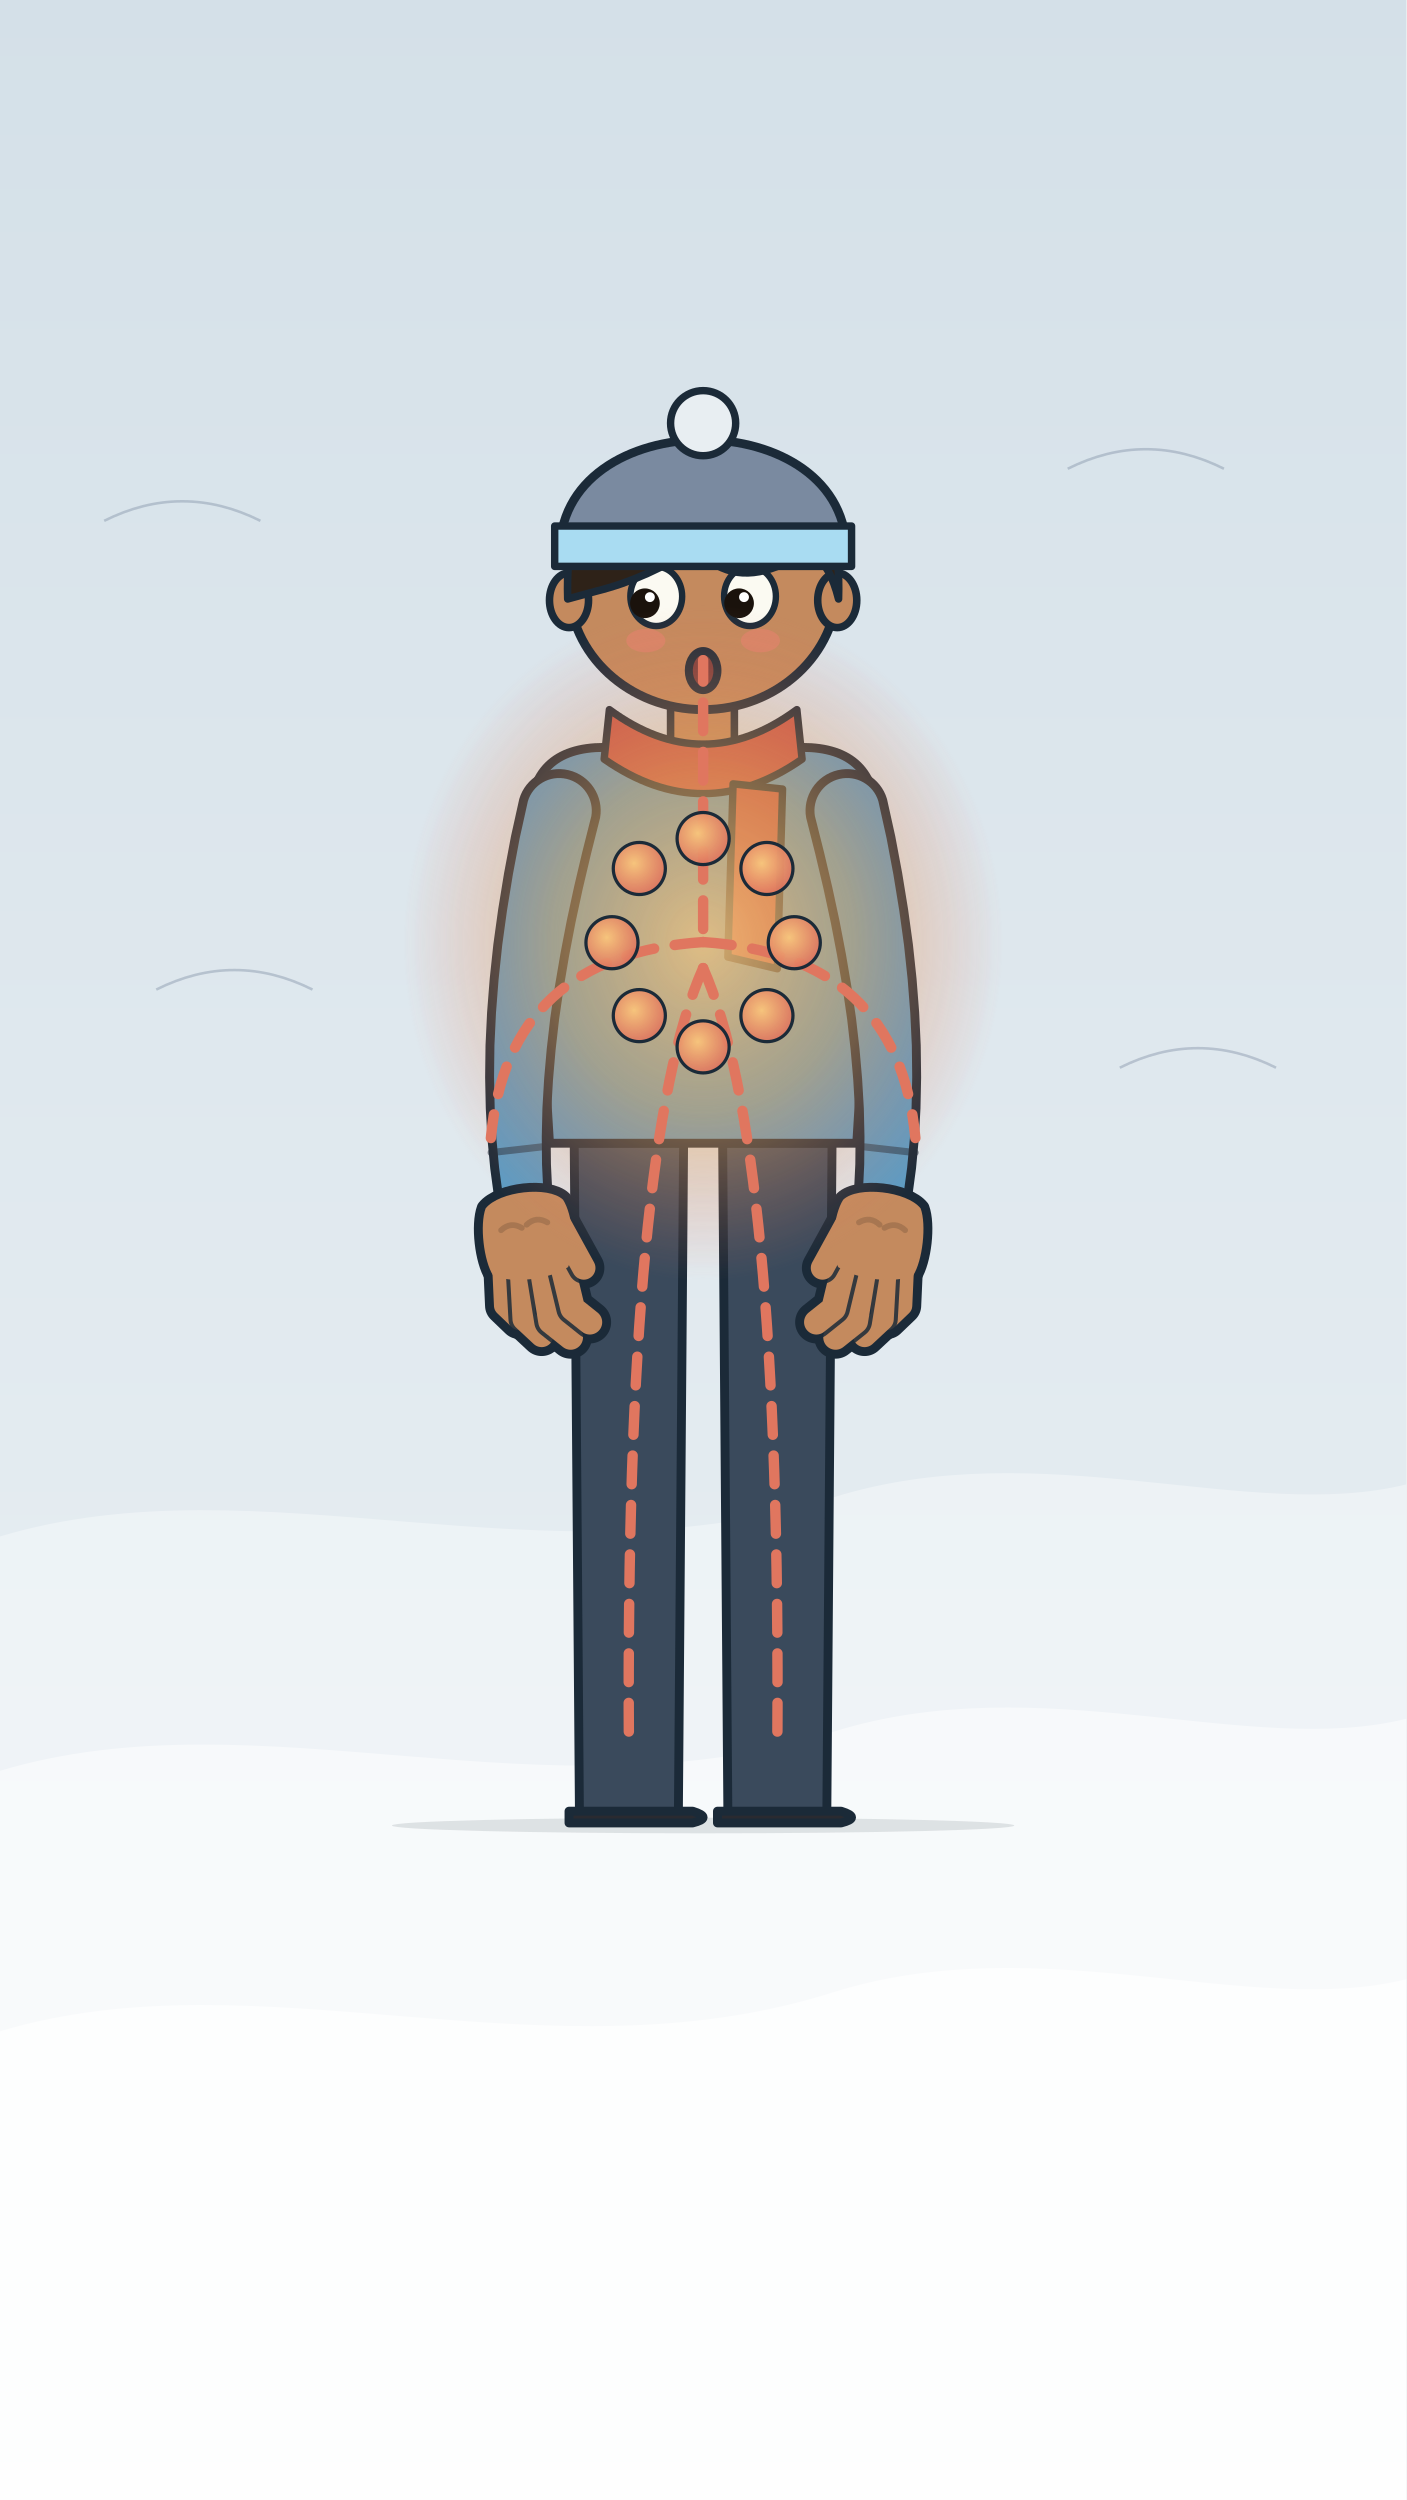
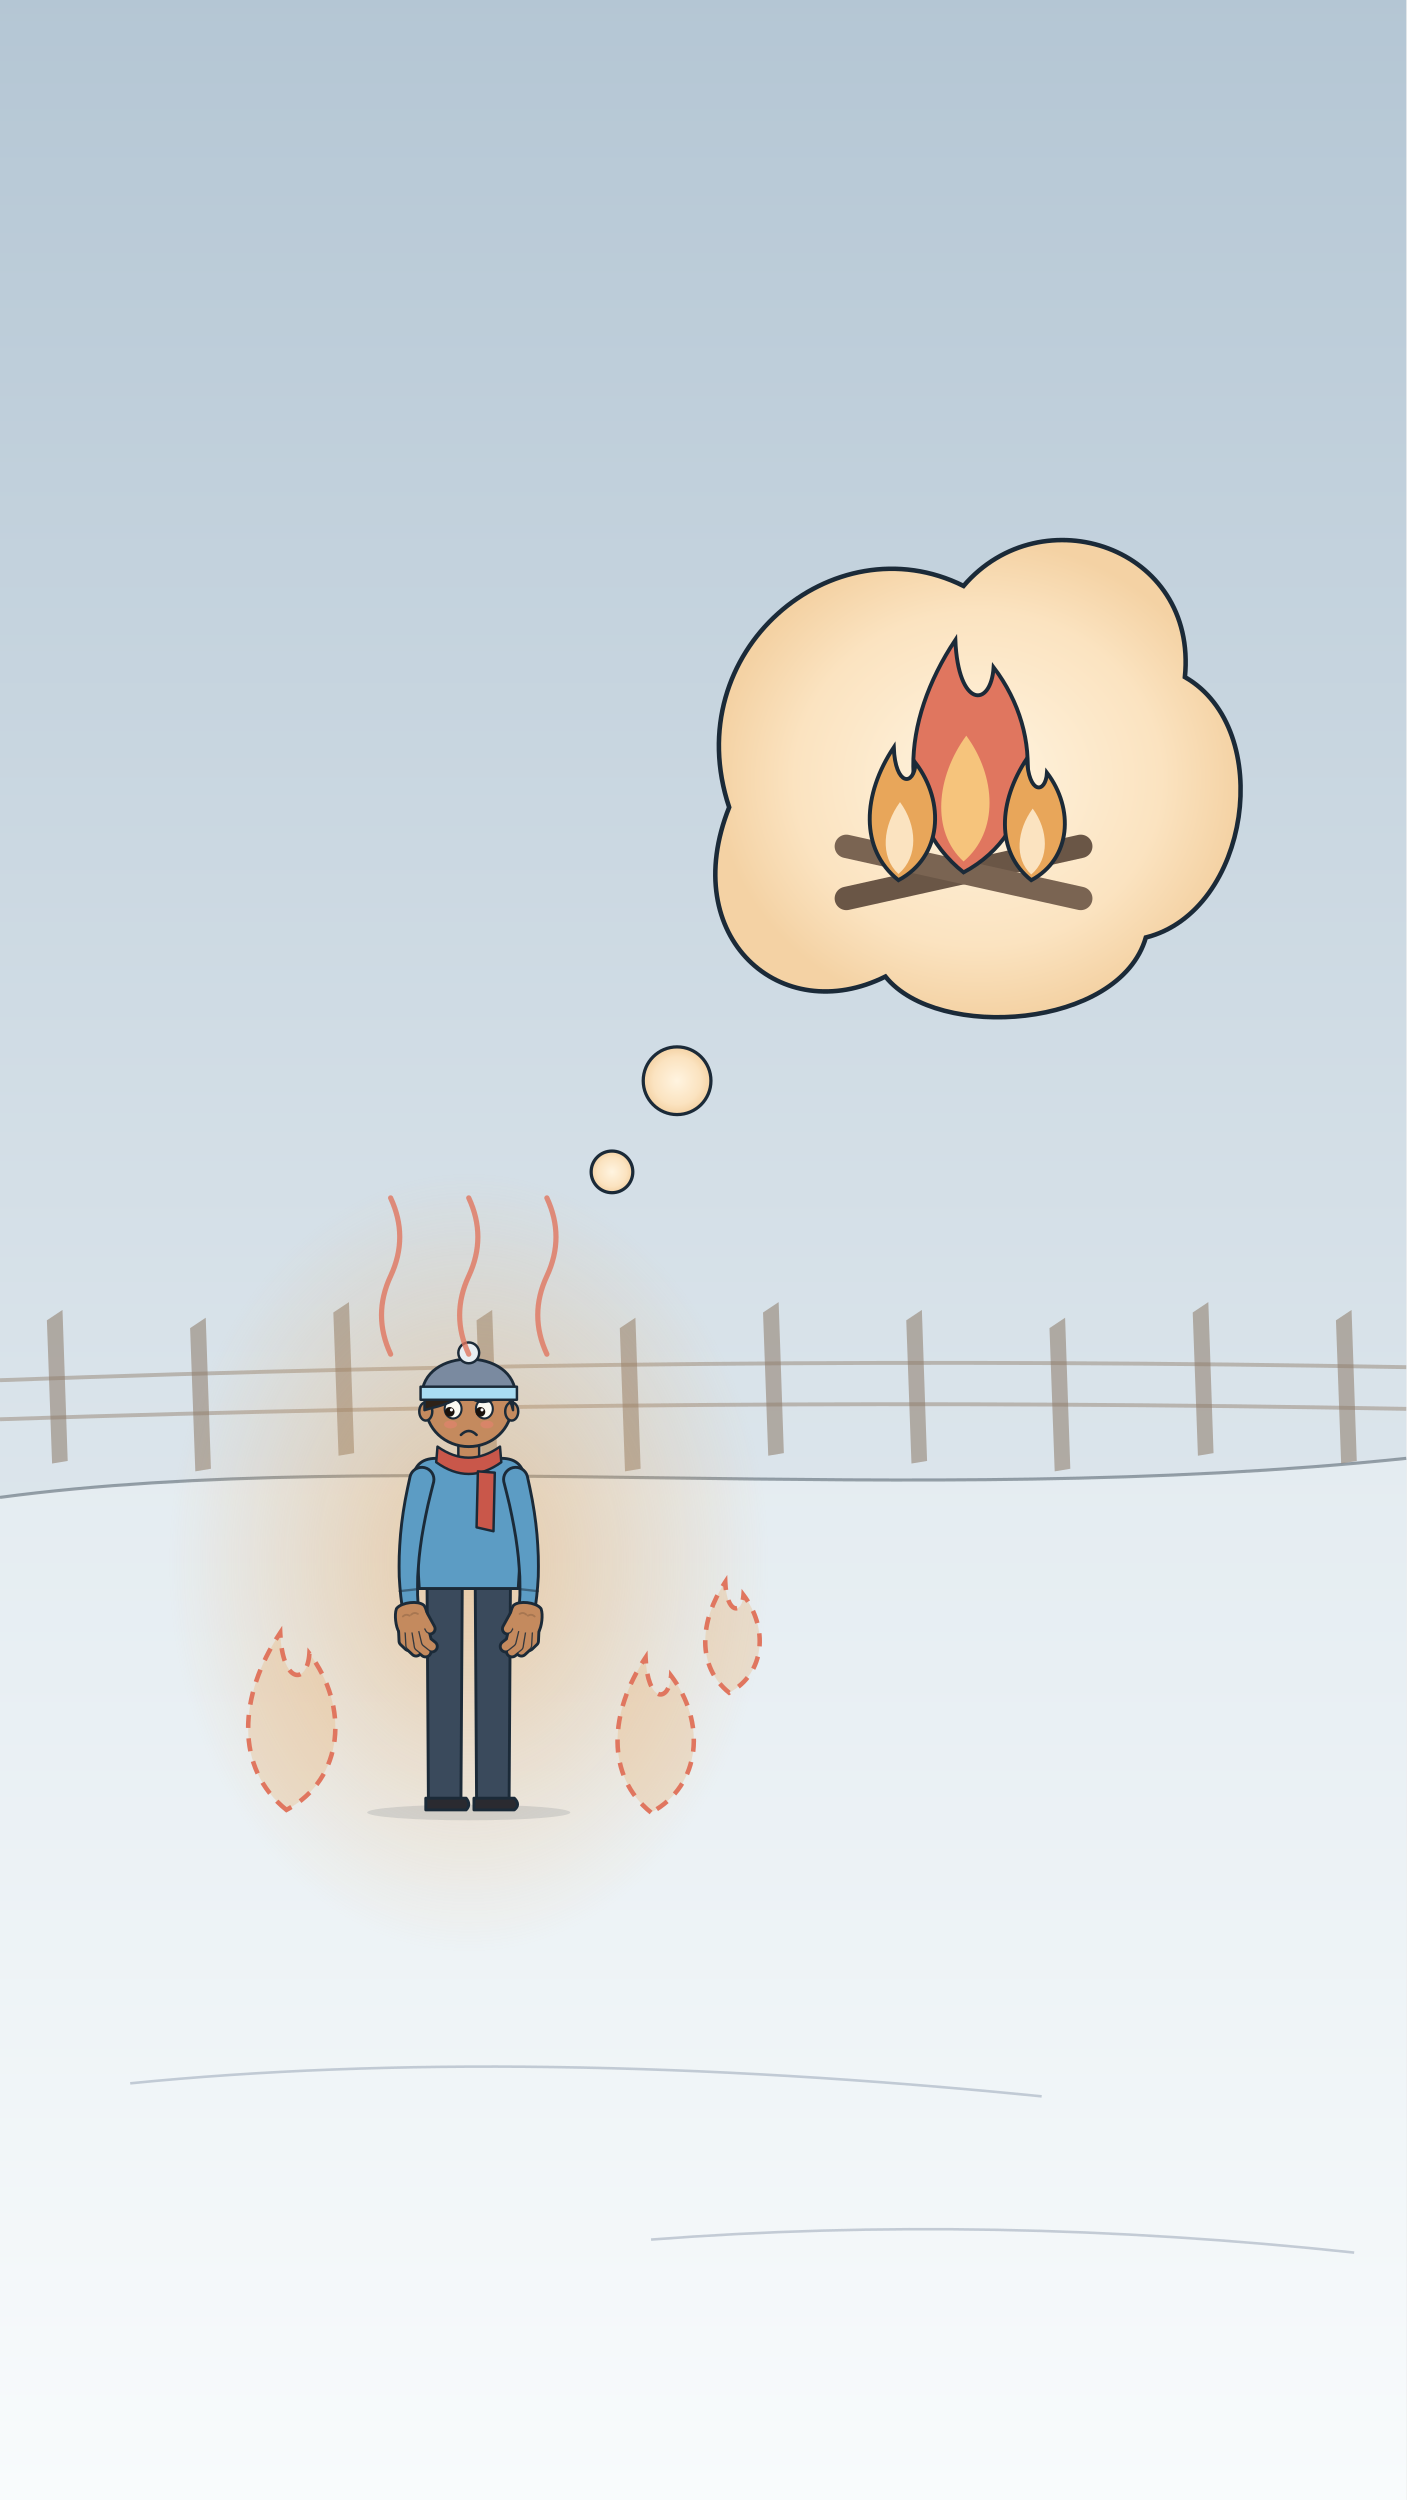
<svg xmlns="http://www.w3.org/2000/svg" viewBox="0 0 1080 1920" width="1080" height="1920">
  <defs>
-     <linearGradient id="u12bg" x1="0" y1="0" x2="0" y2="1">
-       <stop offset="0" stop-color="#d4e0e8" stop-opacity="1" />
+     <linearGradient id="u13bg" x1="0" y1="0" x2="0" y2="1">
+       <stop offset="0" stop-color="#b4c6d4" stop-opacity="1" />
+       <stop offset="0.55" stop-color="#d9e3ea" stop-opacity="1" />
      <stop offset="1" stop-color="#eef3f6" stop-opacity="1" />
    </linearGradient>
-     <radialGradient id="u12warm" cx="0.5" cy="0.5" r="0.5">
-       <stop offset="0" stop-color="#f4c27a" stop-opacity="0.95" />
-       <stop offset="0.5" stop-color="#e8a65a" stop-opacity="0.55" />
-       <stop offset="1" stop-color="#e0765f" stop-opacity="0" />
+     <linearGradient id="u13snow" x1="0" y1="0" x2="0" y2="1">
+       <stop offset="0" stop-color="#e4ecf1" stop-opacity="1" />
+       <stop offset="1" stop-color="#f8fbfc" stop-opacity="1" />
+     </linearGradient>
+     <radialGradient id="u13bub" cx="0.5" cy="0.5" r="0.5">
+       <stop offset="0" stop-color="#fff4e0" stop-opacity="1" />
+       <stop offset="0.7" stop-color="#fbe3c0" stop-opacity="1" />
+       <stop offset="1" stop-color="#f4d2a4" stop-opacity="1" />
    </radialGradient>
-     <radialGradient id="u12blob" cx="0.4" cy="0.4" r="0.6">
-       <stop offset="0" stop-color="#f6c47c" stop-opacity="1" />
-       <stop offset="1" stop-color="#e0765f" stop-opacity="0.9" />
+     <radialGradient id="u13heat" cx="0.5" cy="0.5" r="0.5">
+       <stop offset="0" stop-color="#e8a65a" stop-opacity="0.5" />
+       <stop offset="1" stop-color="#e8a65a" stop-opacity="0" />
    </radialGradient>
  </defs>
-   <rect width="1080" height="1920" fill="url(#u12bg)" />
-   <g id="bg-snow-drift-bands">
-     <path d="M0 1180 C200 1120 420 1220 640 1150 C800 1100 960 1170 1080 1140 L1080 1920 L0 1920 Z" fill="#ffffff" opacity="0.35" />
-     <path d="M0 1360 C200 1300 420 1400 640 1330 C800 1280 960 1350 1080 1320 L1080 1920 L0 1920 Z" fill="#ffffff" opacity="0.5" />
-     <path d="M0 1560 C200 1500 420 1600 640 1530 C800 1480 960 1550 1080 1520 L1080 1920 L0 1920 Z" fill="#ffffff" opacity="0.7" />
+   <rect width="1080" height="1920" fill="url(#u13bg)" />
+   <path d="M0 1150 C300 1110 700 1160 1080 1120 L1080 1920 L0 1920 Z" fill="url(#u13snow)" />
+   <path d="M0 1150 C300 1110 700 1160 1080 1120" fill="none" stroke="#1b2a38" stroke-width="2.4" opacity=".4" />
+   <g id="bg-snow-fence">
+     <path d="M40 1124 l-4 -110 l12 -8 l4 116 Z" fill="#8d7a68" opacity=".55" />
+     <path d="M150 1130 l-4 -110 l12 -8 l4 116 Z" fill="#8d7a68" opacity=".55" />
+     <path d="M260 1118 l-4 -110 l12 -8 l4 116 Z" fill="#8d7a68" opacity=".55" />
+     <path d="M370 1124 l-4 -110 l12 -8 l4 116 Z" fill="#8d7a68" opacity=".55" />
+     <path d="M480 1130 l-4 -110 l12 -8 l4 116 Z" fill="#8d7a68" opacity=".55" />
+     <path d="M590 1118 l-4 -110 l12 -8 l4 116 Z" fill="#8d7a68" opacity=".55" />
+     <path d="M700 1124 l-4 -110 l12 -8 l4 116 Z" fill="#8d7a68" opacity=".55" />
+     <path d="M810 1130 l-4 -110 l12 -8 l4 116 Z" fill="#8d7a68" opacity=".55" />
+     <path d="M920 1118 l-4 -110 l12 -8 l4 116 Z" fill="#8d7a68" opacity=".55" />
+     <path d="M1030 1124 l-4 -110 l12 -8 l4 116 Z" fill="#8d7a68" opacity=".55" />
+     <path d="M0 1060 Q540 1040 1080 1050 M0 1090 Q540 1072 1080 1082" stroke="#8d7a68" stroke-width="3" opacity=".45" fill="none" />
  </g>
  <g stroke="#7a8aa0" stroke-width="2" opacity=".4" fill="none">
-     <path d="M80 400 q60 -30 120 0" />
-     <path d="M820 360 q60 -30 120 0" />
-     <path d="M120 760 q60 -30 120 0" />
-     <path d="M860 820 q60 -30 120 0" />
+     <path d="M100 1600 Q400 1570 800 1610" />
+     <path d="M500 1720 Q760 1700 1040 1730" />
  </g>
+   <ellipse cx="360" cy="1200" rx="230" ry="300" fill="url(#u13heat)" />
  <g id="mv-breathe-person-everyman">
-     <g id="person-everyman" data-fig="person:stand" stroke="#1b2a38" stroke-width="6.84" stroke-linejoin="round">
-       <ellipse cx="540" cy="1402" rx="239" ry="6" fill="#1b2a38" opacity=".12" stroke="none" />
-       <path d="M441 878 L525 878 L521 1392 L445 1392 Z" fill="#3a4a5c" />
-       <path d="M437 1391 L532 1391 Q548 1396 532 1400 L437 1400 Z" fill="#2a2a30" />
-       <path d="M555 878 L639 878 L635 1392 L559 1392 Z" fill="#3a4a5c" />
-       <path d="M551 1391 L646 1391 Q662 1396 646 1400 L551 1400 Z" fill="#2a2a30" />
-       <path d="M407 630 Q407 574 464 574 L616 574 Q673 574 673 630 L658 878 L422 878 Z" fill="#5c9cc4" />
-       <rect x="515" y="516" width="49" height="66" fill="#c48a5e" stroke-width="5.81" />
-       <ellipse cx="540" cy="450" rx="103" ry="95" fill="#c48a5e" />
-       <ellipse cx="437" cy="461" rx="15" ry="21" fill="#c48a5e" stroke-width="5.81" />
-       <ellipse cx="643" cy="461" rx="15" ry="21" fill="#c48a5e" stroke-width="5.81" />
-       <ellipse cx="504" cy="458" rx="19.9" ry="22.8" fill="#fbfaf2" stroke-width="4.92" />
-       <circle cx="495.3" cy="463.3" r="11.4" fill="#1a120c" stroke="none" />
-       <circle cx="499.1" cy="458.6" r="3.8" fill="#fff" stroke="none" />
-       <path d="M487 418 L521 418" stroke-linecap="round" />
-       <ellipse cx="496" cy="492" rx="15" ry="9" fill="#ef7f74" opacity=".45" stroke="none" />
-       <ellipse cx="576" cy="458" rx="19.9" ry="22.8" fill="#fbfaf2" stroke-width="4.92" />
-       <circle cx="567.6" cy="463.3" r="11.4" fill="#1a120c" stroke="none" />
-       <circle cx="571.4" cy="458.6" r="3.8" fill="#fff" stroke="none" />
-       <path d="M559 418 L593 418" stroke-linecap="round" />
-       <ellipse cx="584" cy="492" rx="15" ry="9" fill="#ef7f74" opacity=".45" stroke="none" />
-       <ellipse cx="540" cy="515" rx="11" ry="15" fill="#7a3b3b" stroke-width="6.16" />
-       <path d="M436 460 Q432 336 540 346 Q648 336 644 460 Q631 408 597 435 Q559 450 534 420 Q498 444 458 454 Z" fill="#2e2218" stroke-width="5.81" />
-       <path d="M489 378 q30 -19 61 -10" fill="none" stroke="#fff" stroke-width="5.81" opacity=".35" stroke-linecap="round" />
-       <g class="mv mv-limb-person-everyman-arm-r-1" data-pivot="429.8 621.0">
-         <path d="M402.1,614.5 L395.8,642.9 L390.5,671.1 L386.0,698.7 L382.3,725.6 L379.5,752.0 L377.5,777.7 L376.3,802.9 L376.0,827.4 L376.5,851.2 L377.8,874.5 L379.9,897.0 L382.8,918.6 A19.0,19.0 0 0 0 420.7,915.1 L419.7,894.2 L419.5,873.0 L420.0,851.2 L421.3,828.9 L423.3,805.9 L426.0,782.3 L429.5,758.2 L433.7,733.4 L438.6,707.9 L444.2,681.9 L450.5,655.2 L457.5,627.5 A28.5,28.5 0 0 0 402.1,614.5Z" fill="#5c9cc4" stroke="#1b2a38" stroke-width="6.84" stroke-linejoin="round" />
-         <path d="M377.2,885.2 L418.7,880.5" stroke="#1b2a38" stroke-width="5.47" stroke-linecap="round" opacity=".5" />
-         <g data-fig="hand:hang" transform="translate(401.8 916.8) rotate(-6.4) scale(1.995) scale(-1 1)">
+     <g id="person-everyman" data-fig="person:stand" stroke="#1b2a38" stroke-width="2.23" stroke-linejoin="round">
+       <ellipse cx="360" cy="1392" rx="78" ry="6" fill="#1b2a38" opacity=".12" stroke="none" />
+       <path d="M328 1220 L355 1220 L354 1382 L329 1382 Z" fill="#3a4a5c" />
+       <path d="M327 1381 L358 1381 Q362 1386 358 1390 L327 1390 Z" fill="#2a2a30" />
+       <path d="M365 1220 L392 1220 L391 1382 L366 1382 Z" fill="#3a4a5c" />
+       <path d="M364 1381 L395 1381 Q400 1386 395 1390 L364 1390 Z" fill="#2a2a30" />
+       <path d="M317 1139 Q317 1120 335 1120 L385 1120 Q403 1120 403 1139 L398 1220 L322 1220 Z" fill="#5c9cc4" />
+       <rect x="352" y="1102" width="16" height="22" fill="#c48a5e" stroke-width="1.90" />
+       <ellipse cx="360" cy="1080" rx="33" ry="31" fill="#c48a5e" />
+       <ellipse cx="327" cy="1084" rx="5" ry="7" fill="#c48a5e" stroke-width="1.90" />
+       <ellipse cx="393" cy="1084" rx="5" ry="7" fill="#c48a5e" stroke-width="1.90" />
+       <ellipse cx="348" cy="1082" rx="6.5" ry="7.4" fill="#fbfaf2" stroke-width="1.61" />
+       <circle cx="345.4" cy="1084.3" r="3.7" fill="#1a120c" stroke="none" />
+       <circle cx="346.7" cy="1082.8" r="1.2" fill="#fff" stroke="none" />
+       <path d="M354 1075 L343 1073" stroke-linecap="round" />
+       <ellipse cx="346" cy="1094" rx="5" ry="3" fill="#ef7f74" opacity=".45" stroke="none" />
+       <ellipse cx="372" cy="1082" rx="6.5" ry="7.4" fill="#fbfaf2" stroke-width="1.61" />
+       <circle cx="369.0" cy="1084.3" r="3.7" fill="#1a120c" stroke="none" />
+       <circle cx="370.2" cy="1082.8" r="1.2" fill="#fff" stroke="none" />
+       <path d="M366 1075 L377 1073" stroke-linecap="round" />
+       <ellipse cx="374" cy="1094" rx="5" ry="3" fill="#ef7f74" opacity=".45" stroke="none" />
+       <path d="M354 1102 Q360 1096 366 1102" fill="none" stroke-width="2.01" stroke-linecap="round" />
+       <path d="M326 1083 Q325 1043 360 1046 Q395 1043 394 1083 Q390 1066 379 1075 Q366 1080 358 1070 Q346 1078 333 1081 Z" fill="#2e2218" stroke-width="1.90" />
+       <path d="M343 1056 q10 -6 20 -3" fill="none" stroke="#fff" stroke-width="1.90" opacity=".35" stroke-linecap="round" />
+       <g class="mv mv-limb-person-everyman-arm-r-1" data-pivot="324.0 1135.8">
+         <path d="M315.0,1133.7 L313.0,1143.0 L311.2,1152.1 L309.7,1161.1 L308.5,1169.9 L307.6,1178.5 L307.0,1186.9 L306.6,1195.1 L306.5,1203.1 L306.6,1210.9 L307.1,1218.5 L307.8,1225.9 L308.7,1232.9 A6.2,6.2 0 0 0 321.1,1231.8 L320.7,1224.9 L320.7,1218.0 L320.8,1210.9 L321.3,1203.6 L321.9,1196.1 L322.8,1188.4 L323.9,1180.6 L325.3,1172.5 L326.9,1164.2 L328.7,1155.7 L330.8,1147.0 L333.1,1137.9 A9.3,9.3 0 0 0 315.0,1133.7Z" fill="#5c9cc4" stroke="#1b2a38" stroke-width="2.23" stroke-linejoin="round" />
+         <path d="M306.9,1222.0 L320.4,1220.5" stroke="#1b2a38" stroke-width="1.79" stroke-linecap="round" opacity=".5" />
+         <g data-fig="hand:hang" transform="translate(314.9 1232.3) rotate(-6.4) scale(0.651) scale(-1 1)">
          <path d="M-15 4 C-18 10 -18 24 -14 30 C-6 34 8 34 15 30 C18 24 18 10 15 4 C9 -2 -10 -2 -15 4 Z" fill="#c48a5e" stroke="#1b2a38" stroke-width="6.86" stroke-linejoin="round" />
          <path d="M11 27 L12 42 L7 48" fill="none" stroke="#1b2a38" stroke-width="14.86" stroke-linecap="round" stroke-linejoin="round" />
          <path d="M4 30 L5 48 L-1 55" fill="none" stroke="#1b2a38" stroke-width="15.86" stroke-linecap="round" stroke-linejoin="round" />
          <path d="M-4 30 L-5 50 L-12 57" fill="none" stroke="#1b2a38" stroke-width="16.36" stroke-linecap="round" stroke-linejoin="round" />
          <path d="M-12 30 L-14 46 L-20 52" fill="none" stroke="#1b2a38" stroke-width="16.36" stroke-linecap="round" stroke-linejoin="round" />
          <path d="M-13 14 L-20 31" fill="none" stroke="#1b2a38" stroke-width="15.86" stroke-linecap="round" stroke-linejoin="round" />
          <path d="M11 27 L12 42 L7 48" fill="none" stroke="#1b2a38" stroke-width="11.09" stroke-linecap="round" stroke-linejoin="round" opacity=".85" />
          <path d="M11 27 L12 42 L7 48" fill="none" stroke="#c48a5e" stroke-width="8" stroke-linecap="round" stroke-linejoin="round" />
          <path d="M4 30 L5 48 L-1 55" fill="none" stroke="#1b2a38" stroke-width="12.09" stroke-linecap="round" stroke-linejoin="round" opacity=".85" />
          <path d="M4 30 L5 48 L-1 55" fill="none" stroke="#c48a5e" stroke-width="9" stroke-linecap="round" stroke-linejoin="round" />
          <path d="M-4 30 L-5 50 L-12 57" fill="none" stroke="#1b2a38" stroke-width="12.59" stroke-linecap="round" stroke-linejoin="round" opacity=".85" />
          <path d="M-4 30 L-5 50 L-12 57" fill="none" stroke="#c48a5e" stroke-width="9.5" stroke-linecap="round" stroke-linejoin="round" />
          <path d="M-12 30 L-14 46 L-20 52" fill="none" stroke="#1b2a38" stroke-width="12.59" stroke-linecap="round" stroke-linejoin="round" opacity=".85" />
          <path d="M-12 30 L-14 46 L-20 52" fill="none" stroke="#c48a5e" stroke-width="9.5" stroke-linecap="round" stroke-linejoin="round" />
          <path d="M-13 14 L-20 31" fill="none" stroke="#1b2a38" stroke-width="12.09" stroke-linecap="round" stroke-linejoin="round" opacity=".85" />
          <path d="M-13 14 L-20 31" fill="none" stroke="#c48a5e" stroke-width="9" stroke-linecap="round" stroke-linejoin="round" />
          <path d="M-15 4 C-18 10 -18 24 -14 30 C-6 34 8 34 15 30 C18 24 18 10 15 4 C9 -2 -10 -2 -15 4 Z" fill="#c48a5e" stroke="none" />
          <path d="M-8 12 q4 -3 8 0 M2 13 q4 -3 8 0" fill="none" stroke="#a0714d" stroke-width="2.23" stroke-linecap="round" opacity=".8" />
        </g>
      </g>
-       <g class="mv mv-limb-person-everyman-arm-l-1" data-pivot="650.2 621.0">
-         <path d="M622.5,627.5 L629.5,655.2 L635.8,681.9 L641.4,707.9 L646.3,733.4 L650.5,758.2 L654.0,782.3 L656.7,805.9 L658.7,828.9 L660.0,851.2 L660.5,873.0 L660.3,894.2 L659.3,915.1 A19.0,19.0 0 0 0 697.2,918.6 L700.1,897.0 L702.2,874.5 L703.5,851.2 L704.0,827.4 L703.7,802.9 L702.5,777.7 L700.5,752.0 L697.7,725.6 L694.0,698.7 L689.5,671.1 L684.2,642.9 L677.9,614.5 A28.5,28.5 0 0 0 622.5,627.5Z" fill="#5c9cc4" stroke="#1b2a38" stroke-width="6.84" stroke-linejoin="round" />
-         <path d="M661.3,880.5 L702.8,885.2" stroke="#1b2a38" stroke-width="5.47" stroke-linecap="round" opacity=".5" />
-         <g data-fig="hand:hang" transform="translate(678.2 916.8) rotate(6.4) scale(1.995)">
+       <g class="mv mv-limb-person-everyman-arm-l-1" data-pivot="396.0 1135.8">
+         <path d="M386.9,1137.9 L389.2,1147.0 L391.3,1155.7 L393.1,1164.2 L394.7,1172.5 L396.1,1180.6 L397.2,1188.4 L398.1,1196.1 L398.7,1203.6 L399.2,1210.9 L399.3,1218.0 L399.3,1224.9 L398.9,1231.8 A6.2,6.2 0 0 0 411.3,1232.9 L412.2,1225.9 L412.9,1218.5 L413.4,1210.9 L413.5,1203.1 L413.4,1195.1 L413.0,1186.9 L412.4,1178.5 L411.5,1169.9 L410.3,1161.1 L408.8,1152.1 L407.0,1143.0 L405.0,1133.7 A9.3,9.3 0 0 0 386.9,1137.9Z" fill="#5c9cc4" stroke="#1b2a38" stroke-width="2.23" stroke-linejoin="round" />
+         <path d="M399.6,1220.5 L413.1,1222.0" stroke="#1b2a38" stroke-width="1.79" stroke-linecap="round" opacity=".5" />
+         <g data-fig="hand:hang" transform="translate(405.1 1232.3) rotate(6.4) scale(0.651)">
          <path d="M-15 4 C-18 10 -18 24 -14 30 C-6 34 8 34 15 30 C18 24 18 10 15 4 C9 -2 -10 -2 -15 4 Z" fill="#c48a5e" stroke="#1b2a38" stroke-width="6.86" stroke-linejoin="round" />
          <path d="M11 27 L12 42 L7 48" fill="none" stroke="#1b2a38" stroke-width="14.86" stroke-linecap="round" stroke-linejoin="round" />
          <path d="M4 30 L5 48 L-1 55" fill="none" stroke="#1b2a38" stroke-width="15.86" stroke-linecap="round" stroke-linejoin="round" />
          <path d="M-4 30 L-5 50 L-12 57" fill="none" stroke="#1b2a38" stroke-width="16.36" stroke-linecap="round" stroke-linejoin="round" />
          <path d="M-12 30 L-14 46 L-20 52" fill="none" stroke="#1b2a38" stroke-width="16.36" stroke-linecap="round" stroke-linejoin="round" />
          <path d="M-13 14 L-20 31" fill="none" stroke="#1b2a38" stroke-width="15.86" stroke-linecap="round" stroke-linejoin="round" />
          <path d="M11 27 L12 42 L7 48" fill="none" stroke="#1b2a38" stroke-width="11.09" stroke-linecap="round" stroke-linejoin="round" opacity=".85" />
          <path d="M11 27 L12 42 L7 48" fill="none" stroke="#c48a5e" stroke-width="8" stroke-linecap="round" stroke-linejoin="round" />
          <path d="M4 30 L5 48 L-1 55" fill="none" stroke="#1b2a38" stroke-width="12.09" stroke-linecap="round" stroke-linejoin="round" opacity=".85" />
          <path d="M4 30 L5 48 L-1 55" fill="none" stroke="#c48a5e" stroke-width="9" stroke-linecap="round" stroke-linejoin="round" />
          <path d="M-4 30 L-5 50 L-12 57" fill="none" stroke="#1b2a38" stroke-width="12.59" stroke-linecap="round" stroke-linejoin="round" opacity=".85" />
          <path d="M-4 30 L-5 50 L-12 57" fill="none" stroke="#c48a5e" stroke-width="9.5" stroke-linecap="round" stroke-linejoin="round" />
          <path d="M-12 30 L-14 46 L-20 52" fill="none" stroke="#1b2a38" stroke-width="12.59" stroke-linecap="round" stroke-linejoin="round" opacity=".85" />
          <path d="M-12 30 L-14 46 L-20 52" fill="none" stroke="#c48a5e" stroke-width="9.5" stroke-linecap="round" stroke-linejoin="round" />
          <path d="M-13 14 L-20 31" fill="none" stroke="#1b2a38" stroke-width="12.09" stroke-linecap="round" stroke-linejoin="round" opacity=".85" />
          <path d="M-13 14 L-20 31" fill="none" stroke="#c48a5e" stroke-width="9" stroke-linecap="round" stroke-linejoin="round" />
          <path d="M-15 4 C-18 10 -18 24 -14 30 C-6 34 8 34 15 30 C18 24 18 10 15 4 C9 -2 -10 -2 -15 4 Z" fill="#c48a5e" stroke="none" />
          <path d="M-8 12 q4 -3 8 0 M2 13 q4 -3 8 0" fill="none" stroke="#a0714d" stroke-width="2.23" stroke-linecap="round" opacity=".8" />
        </g>
      </g>
-       <path d="M468 545 Q540 598 612 545 L616 583 Q540 636 464 583 Z" fill="#c9574a" stroke="#1b2a38" stroke-width="5.7" stroke-linejoin="round" />
-       <path d="M563 602 L601 606 L597 744 L559 735 Z" fill="#c9574a" stroke="#1b2a38" stroke-width="5.7" stroke-linejoin="round" />
-       <path d="M430 427 C426 308 654 308 650 427 Z" fill="#7a8aa0" stroke="#1b2a38" stroke-width="6.7" />
-       <path d="M426 404 L654 404 L654 435 L426 435 Z" fill="#a9dcf2" stroke="#1b2a38" stroke-width="5.7" stroke-linejoin="round" />
-       <circle cx="540" cy="325" r="25" fill="#e8eef2" stroke="#1b2a38" stroke-width="5.7" />
+       <path d="M336 1111 Q360 1128 384 1111 L385 1123 Q360 1141 335 1123 Z" fill="#c9574a" stroke="#1b2a38" stroke-width="1.9" stroke-linejoin="round" />
+       <path d="M367 1130 L380 1131 L379 1176 L366 1173 Z" fill="#c9574a" stroke="#1b2a38" stroke-width="1.9" stroke-linejoin="round" />
+       <path d="M324 1073 C323 1034 397 1034 396 1073 Z" fill="#7a8aa0" stroke="#1b2a38" stroke-width="2.2" />
+       <path d="M323 1065 L397 1065 L397 1075 L323 1075 Z" fill="#a9dcf2" stroke="#1b2a38" stroke-width="1.9" stroke-linejoin="round" />
+       <circle cx="360" cy="1039" r="8" fill="#e8eef2" stroke="#1b2a38" stroke-width="1.9" />
    </g>
  </g>
-   <ellipse cx="540" cy="724" rx="230" ry="260" fill="url(#u12warm)" opacity=".9" />
-   <g id="mv-dash-warm-blood-flow" data-speed="70" stroke="#e0765f" stroke-width="8" fill="none" stroke-dasharray="22 16" stroke-linecap="round">
-     <path d="M540 723.5 Q390 733.5 377 874" />
-     <path d="M540 723.5 Q690 733.5 703 874" />
-     <path d="M540 743.5 Q480 878 483 1340" />
-     <path d="M540 743.5 Q600 878 597 1340" />
-     <path d="M540 713.5 L540 507" />
+   <g id="mv-flame-false-heat">
+     <path d="M220 1390 C180.0 1358.0 183.2 1302.0 215.2 1254.0 C216.8 1294.0 236.0 1294.0 237.6 1270.0 C268.0 1310.0 264.8 1366.0 220 1390 Z" fill="#e8a65a" fill-opacity=".25" stroke="#e0765f" stroke-width="3.5" stroke-dasharray="10 8" />
+     <path d="M500 1392 C465.0 1364.0 467.8 1315.0 495.8 1273.0 C497.2 1308.0 514.0 1308.0 515.4 1287.0 C542.0 1322.0 539.2 1371.0 500 1392 Z" fill="#e8a65a" fill-opacity=".25" stroke="#e0765f" stroke-width="3.5" stroke-dasharray="10 8" />
+     <path d="M560 1300 C535.0 1280.0 537.0 1245.0 557.0 1215.0 C558.0 1240.0 570.0 1240.0 571.0 1225.0 C590.0 1250.0 588.0 1285.0 560 1300 Z" fill="#e8a65a" fill-opacity=".25" stroke="#e0765f" stroke-width="3.5" stroke-dasharray="10 8" />
  </g>
-   <g id="mv-scatter-warm-blood" data-dist="230" data-dur="1.4" data-delay=".5">
-     <circle cx="610" cy="724" r="20" fill="url(#u12blob)" stroke="#1b2a38" stroke-width="2.5" />
-     <circle cx="589" cy="780" r="20" fill="url(#u12blob)" stroke="#1b2a38" stroke-width="2.5" />
-     <circle cx="540" cy="804" r="20" fill="url(#u12blob)" stroke="#1b2a38" stroke-width="2.5" />
-     <circle cx="491" cy="780" r="20" fill="url(#u12blob)" stroke="#1b2a38" stroke-width="2.5" />
-     <circle cx="470" cy="724" r="20" fill="url(#u12blob)" stroke="#1b2a38" stroke-width="2.5" />
-     <circle cx="491" cy="667" r="20" fill="url(#u12blob)" stroke="#1b2a38" stroke-width="2.5" />
-     <circle cx="540" cy="644" r="20" fill="url(#u12blob)" stroke="#1b2a38" stroke-width="2.5" />
-     <circle cx="589" cy="667" r="20" fill="url(#u12blob)" stroke="#1b2a38" stroke-width="2.5" />
+   <g id="heat-shimmer-lines" stroke="#e0765f" stroke-width="4" fill="none" stroke-linecap="round" opacity=".8">
+     <path d="M300 1040 q-14 -30 0 -60 q14 -30 0 -60" />
+     <path d="M360 1040 q-14 -30 0 -60 q14 -30 0 -60" />
+     <path d="M420 1040 q-14 -30 0 -60 q14 -30 0 -60" />
+   </g>
+   <g id="thought-bubble">
+     <circle cx="470" cy="900" r="16" fill="url(#u13bub)" stroke="#1b2a38" stroke-width="2.5" />
+     <circle cx="520" cy="830" r="26" fill="url(#u13bub)" stroke="#1b2a38" stroke-width="2.5" />
+     <path d="M560 620 C520 500 640 400 740 450 C800 380 920 420 910 520 C980 560 960 700 880 720 C860 790 720 800 680 750 C600 790 520 720 560 620 Z" fill="url(#u13bub)" stroke="#1b2a38" stroke-width="3.5" />
+   </g>
+   <g id="campfire-logs">
+     <path d="M650 690 L830 650" stroke="#6a5646" stroke-width="18" stroke-linecap="round" />
+     <path d="M650 650 L830 690" stroke="#7a6452" stroke-width="18" stroke-linecap="round" />
+   </g>
+   <g id="mv-flicker-campfire">
+     <path d="M740 670 C687.5 628.0 691.7 554.5 733.7 491.5 C735.8 544.0 761.0 544.0 763.1 512.5 C803.0 565.0 798.8 638.5 740 670 Z" fill="#e0765f" stroke="#1b2a38" stroke-width="3" />
+     <path d="M740 661.6 C714.8 638.5 719.0 596.5 742.1 565.0 C765.2 596.5 767.3 638.5 740 661.6 Z" fill="#f6c47c" />
+     <path d="M690 676 C660.0 652.0 662.4 610.0 686.4 574.0 C687.6 604.0 702.0 604.0 703.2 586.0 C726.0 616.0 723.6 658.0 690 676 Z" fill="#e8a65a" stroke="#1b2a38" stroke-width="3" />
+     <path d="M690 671.2 C675.6 658.0 678.0 634.0 691.2 616.0 C704.4 634.0 705.6 658.0 690 671.2 Z" fill="#fbe3c0" />
+     <path d="M792 676 C764.5 654.0 766.7 615.5 788.7 582.5 C789.8 610.0 803.0 610.0 804.1 593.5 C825.0 621.0 822.8 659.5 792 676 Z" fill="#e8a65a" stroke="#1b2a38" stroke-width="3" />
+     <path d="M792 671.6 C778.8 659.5 781.0 637.5 793.1 621.0 C805.2 637.5 806.3 659.5 792 671.6 Z" fill="#fbe3c0" />
  </g>
</svg>
